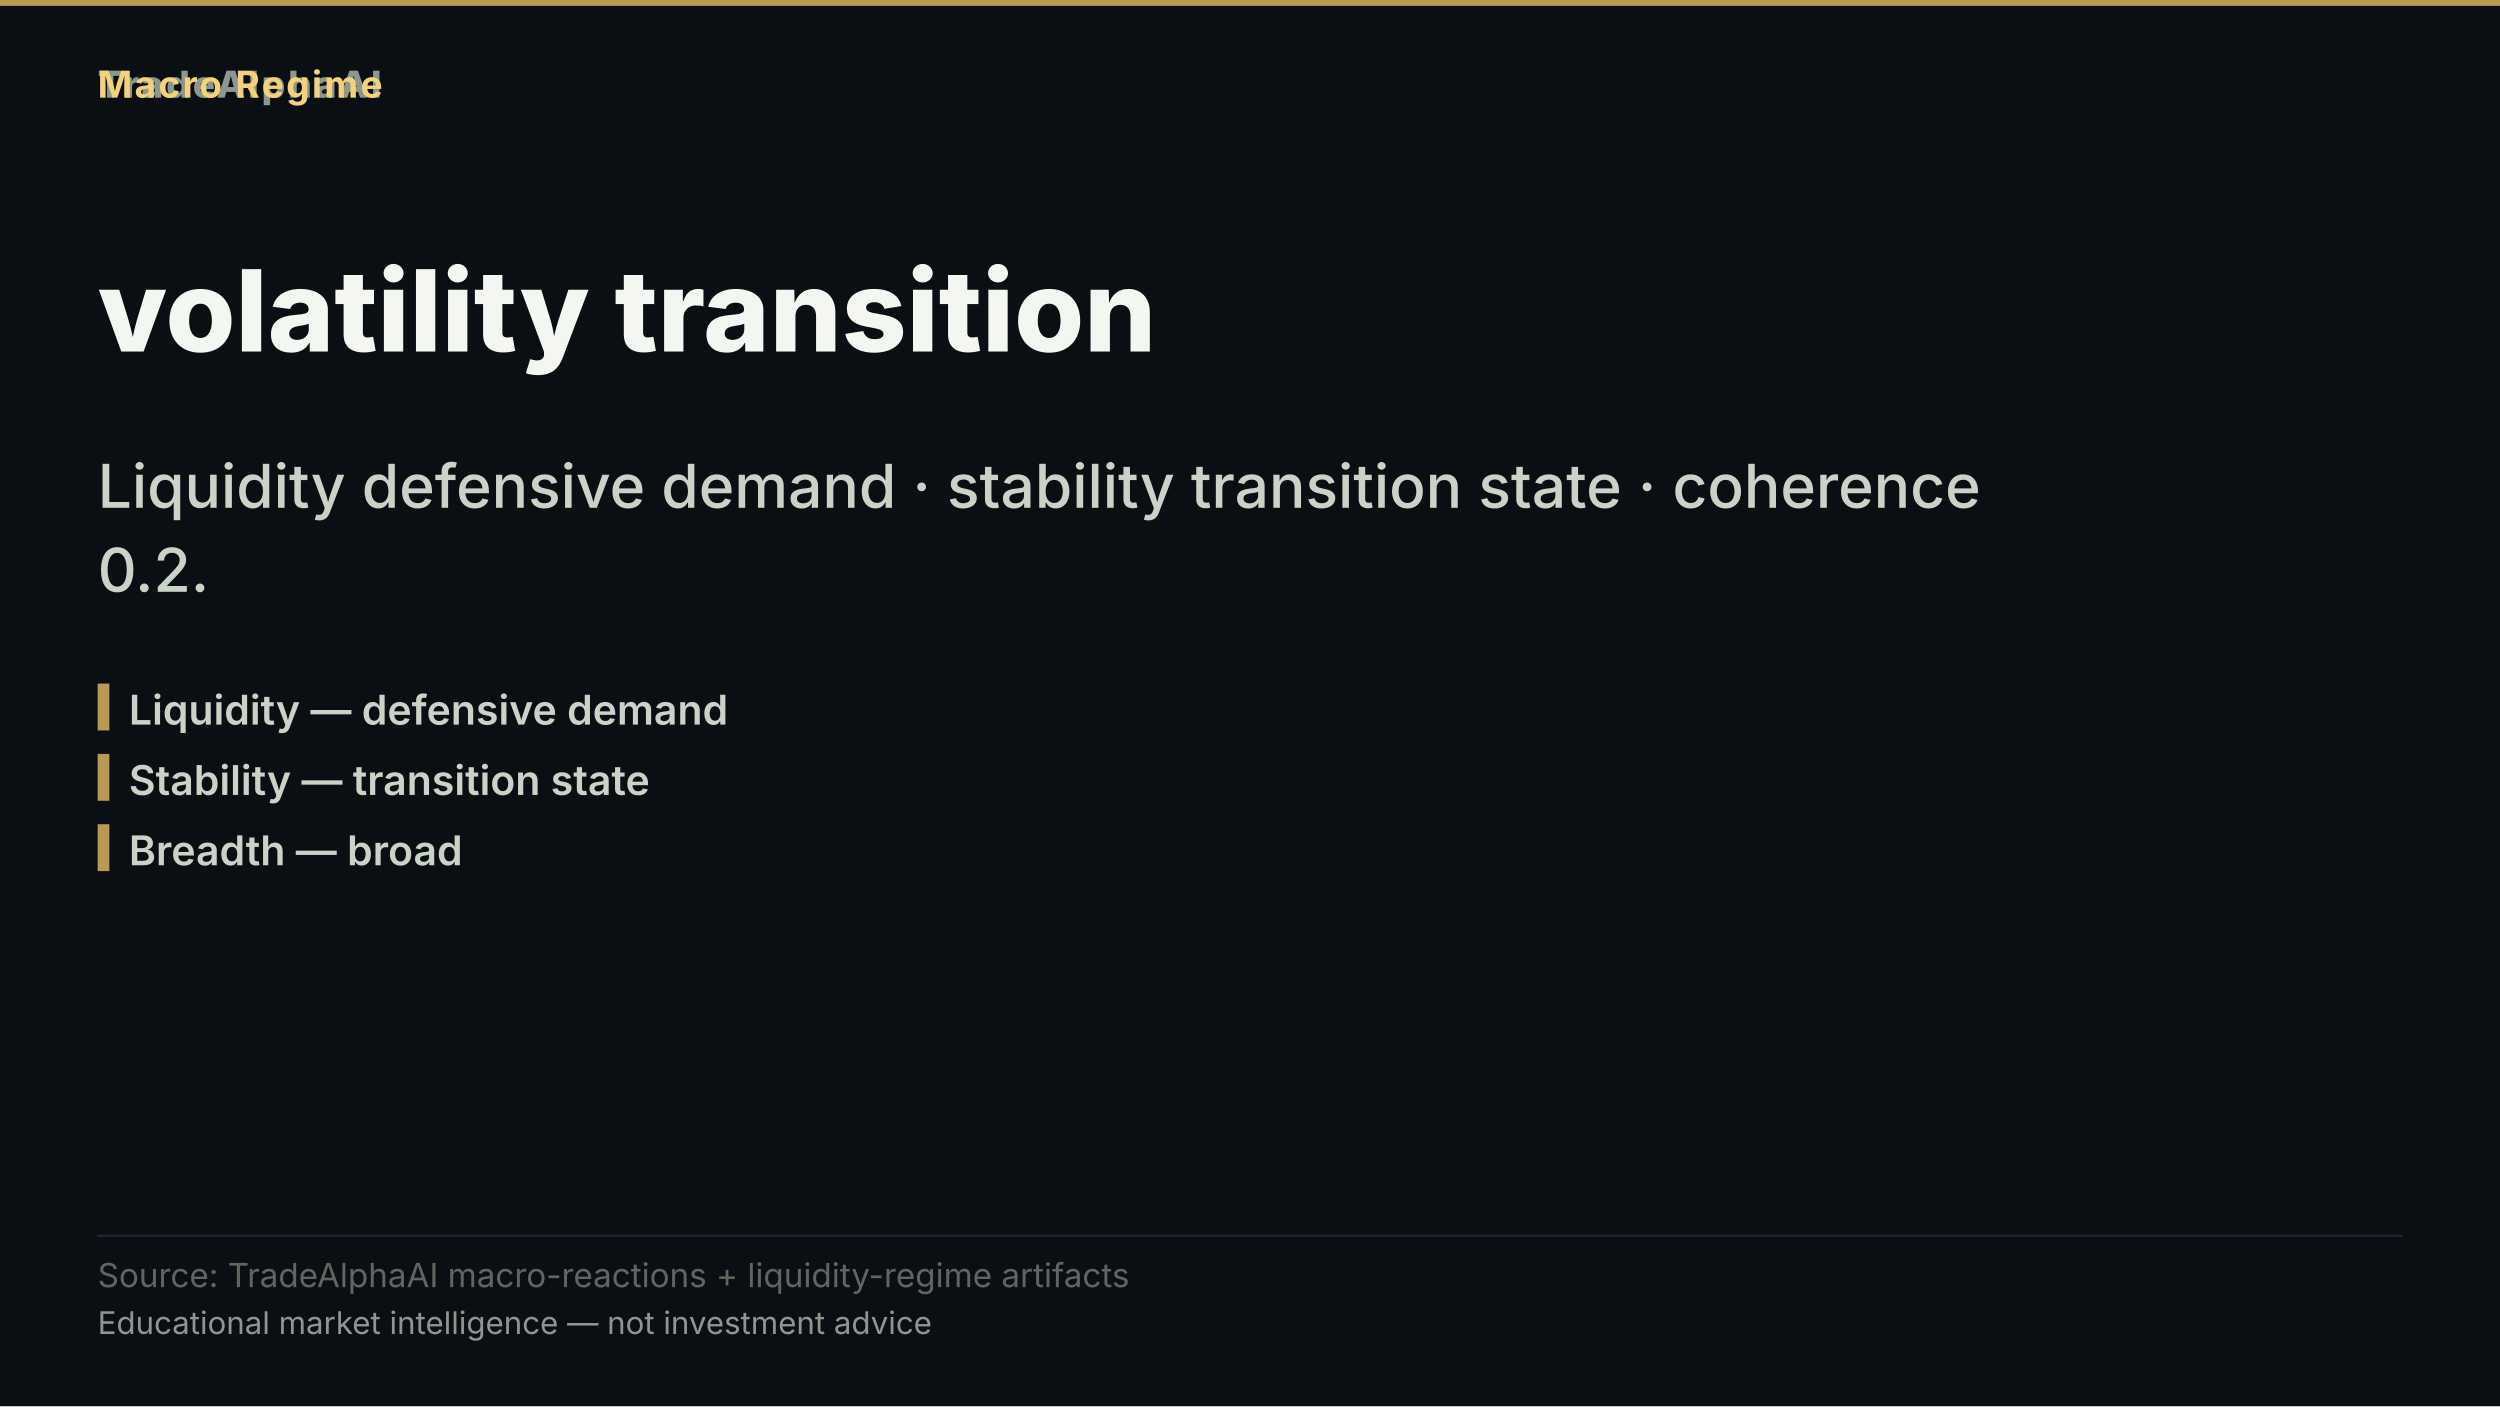
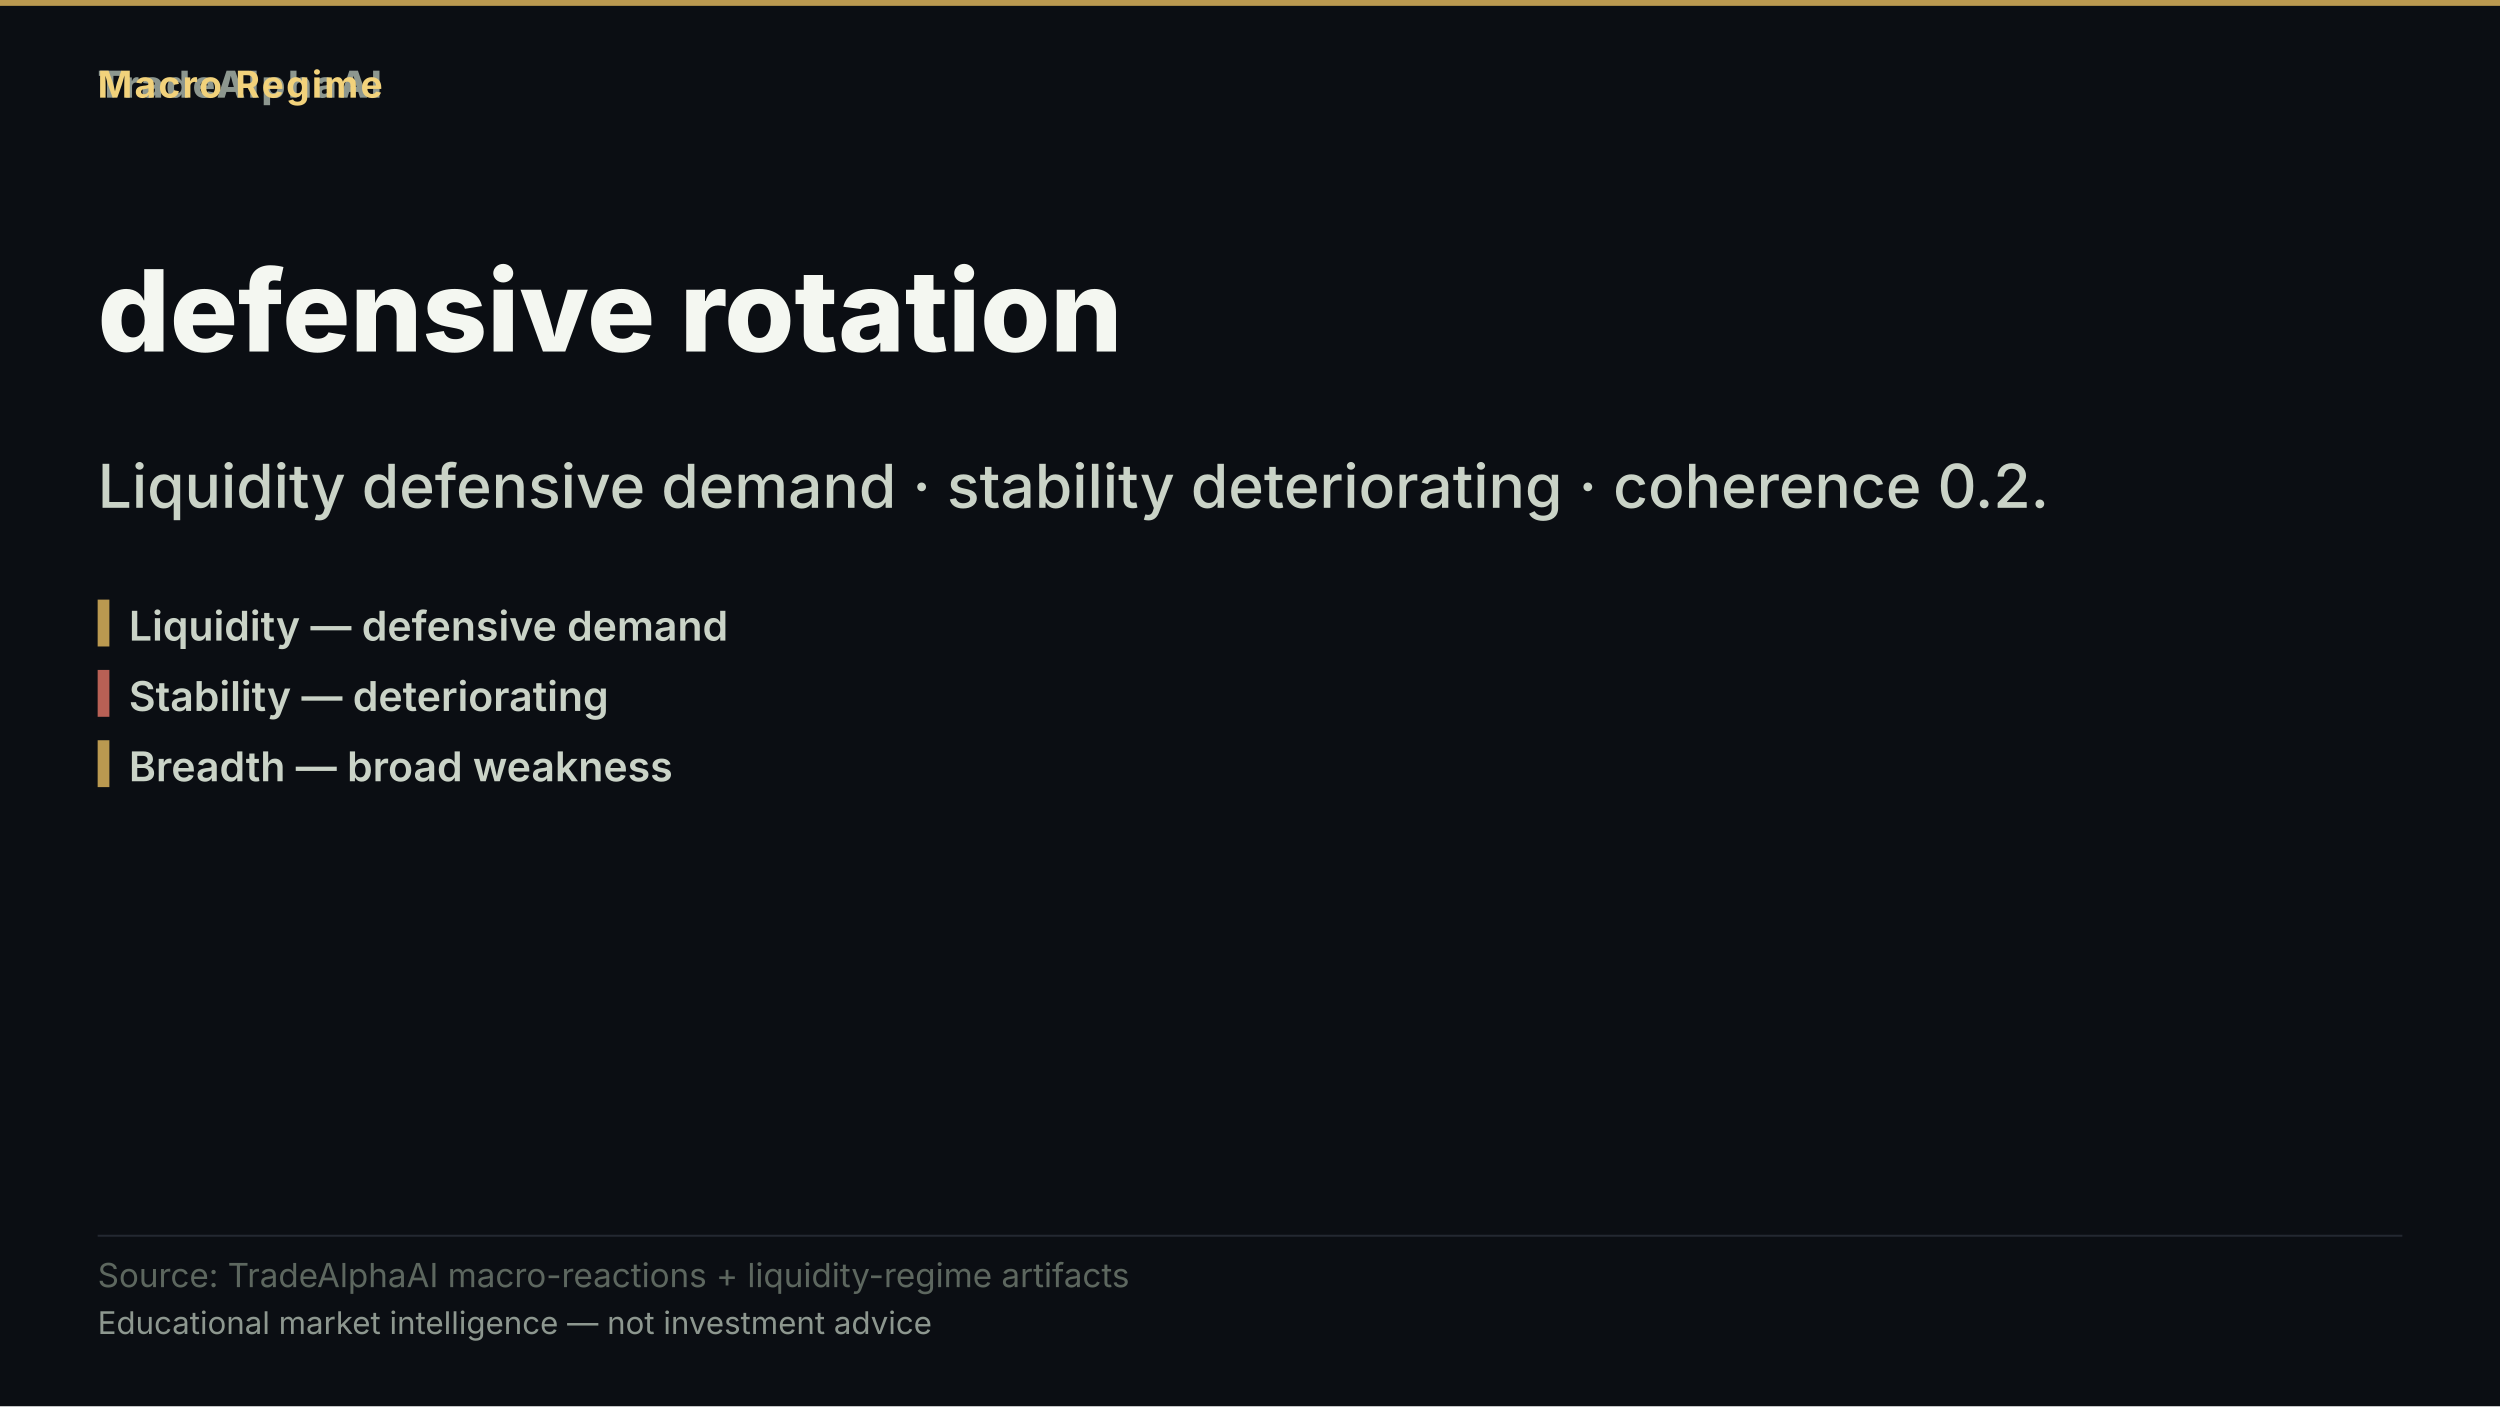
- <svg xmlns="http://www.w3.org/2000/svg" width="1280" height="720" viewBox="0 0 1280 720" role="img" aria-label="volatility transition">
+ <svg xmlns="http://www.w3.org/2000/svg" width="1280" height="720" viewBox="0 0 1280 720" role="img" aria-label="defensive rotation">
  <rect width="1280" height="720" fill="#0b0e13" />
  <rect x="0" y="0" width="1280" height="3" fill="#d8b15a" opacity="0.85" />
  <text x="50" y="50" font-family="'Inter','Segoe UI','Helvetica Neue',Arial,sans-serif" font-size="19" font-weight="800" letter-spacing="1.5" fill="#8d978f" text-anchor="start">TradeAlphaAI</text>
  <text x="50" y="50" font-family="'Inter','Segoe UI','Helvetica Neue',Arial,sans-serif" font-size="19" font-weight="700" letter-spacing="1.2" fill="#f2d27b" text-anchor="start">Macro Regime</text>
-   <text x="50" y="180" font-family="'Inter','Segoe UI','Helvetica Neue',Arial,sans-serif" font-size="58" font-weight="800" fill="#f4f7f1" text-anchor="start">volatility transition</text>
-   <text x="50" y="260" font-family="'Inter','Segoe UI','Helvetica Neue',Arial,sans-serif" font-size="31" font-weight="500" fill="#cad3c7" text-anchor="start">Liquidity defensive demand · stability transition state · coherence</text>
-   <text x="50" y="303" font-family="'Inter','Segoe UI','Helvetica Neue',Arial,sans-serif" font-size="31" font-weight="500" fill="#cad3c7" text-anchor="start">0.2.</text>
-   <rect x="50" y="350" width="6" height="24" fill="#d8b15a" opacity="0.85" />
-   <text x="66" y="371" font-family="'Inter','Segoe UI','Helvetica Neue',Arial,sans-serif" font-size="21" font-weight="600" fill="#cad3c7" text-anchor="start">Liquidity — defensive demand</text>
-   <rect x="50" y="386" width="6" height="24" fill="#d8b15a" opacity="0.85" />
-   <text x="66" y="407" font-family="'Inter','Segoe UI','Helvetica Neue',Arial,sans-serif" font-size="21" font-weight="600" fill="#cad3c7" text-anchor="start">Stability — transition state</text>
-   <rect x="50" y="422" width="6" height="24" fill="#d8b15a" opacity="0.85" />
-   <text x="66" y="443" font-family="'Inter','Segoe UI','Helvetica Neue',Arial,sans-serif" font-size="21" font-weight="600" fill="#cad3c7" text-anchor="start">Breadth — broad</text>
+   <text x="50" y="180" font-family="'Inter','Segoe UI','Helvetica Neue',Arial,sans-serif" font-size="58" font-weight="800" fill="#f4f7f1" text-anchor="start">defensive rotation</text>
+   <text x="50" y="260" font-family="'Inter','Segoe UI','Helvetica Neue',Arial,sans-serif" font-size="31" font-weight="500" fill="#cad3c7" text-anchor="start">Liquidity defensive demand · stability deteriorating · coherence 0.2.</text>
+   <rect x="50" y="307" width="6" height="24" fill="#d8b15a" opacity="0.85" />
+   <text x="66" y="328" font-family="'Inter','Segoe UI','Helvetica Neue',Arial,sans-serif" font-size="21" font-weight="600" fill="#cad3c7" text-anchor="start">Liquidity — defensive demand</text>
+   <rect x="50" y="343" width="6" height="24" fill="#d66e60" opacity="0.85" />
+   <text x="66" y="364" font-family="'Inter','Segoe UI','Helvetica Neue',Arial,sans-serif" font-size="21" font-weight="600" fill="#cad3c7" text-anchor="start">Stability — deteriorating</text>
+   <rect x="50" y="379" width="6" height="24" fill="#d8b15a" opacity="0.85" />
+   <text x="66" y="400" font-family="'Inter','Segoe UI','Helvetica Neue',Arial,sans-serif" font-size="21" font-weight="600" fill="#cad3c7" text-anchor="start">Breadth — broad weakness</text>
  <rect x="50" y="632.2" width="1180" height="1" fill="rgba(148,163,184,0.18)" />
  <text x="50" y="659" font-family="'Inter','Segoe UI','Helvetica Neue',Arial,sans-serif" font-size="17" fill="#5d675f" text-anchor="start">Source: TradeAlphaAI macro-reactions + liquidity-regime artifacts</text>
  <text x="50" y="683" font-family="'Inter','Segoe UI','Helvetica Neue',Arial,sans-serif" font-size="16" fill="#8d978f" text-anchor="start">Educational market intelligence — not investment advice</text>
</svg>
